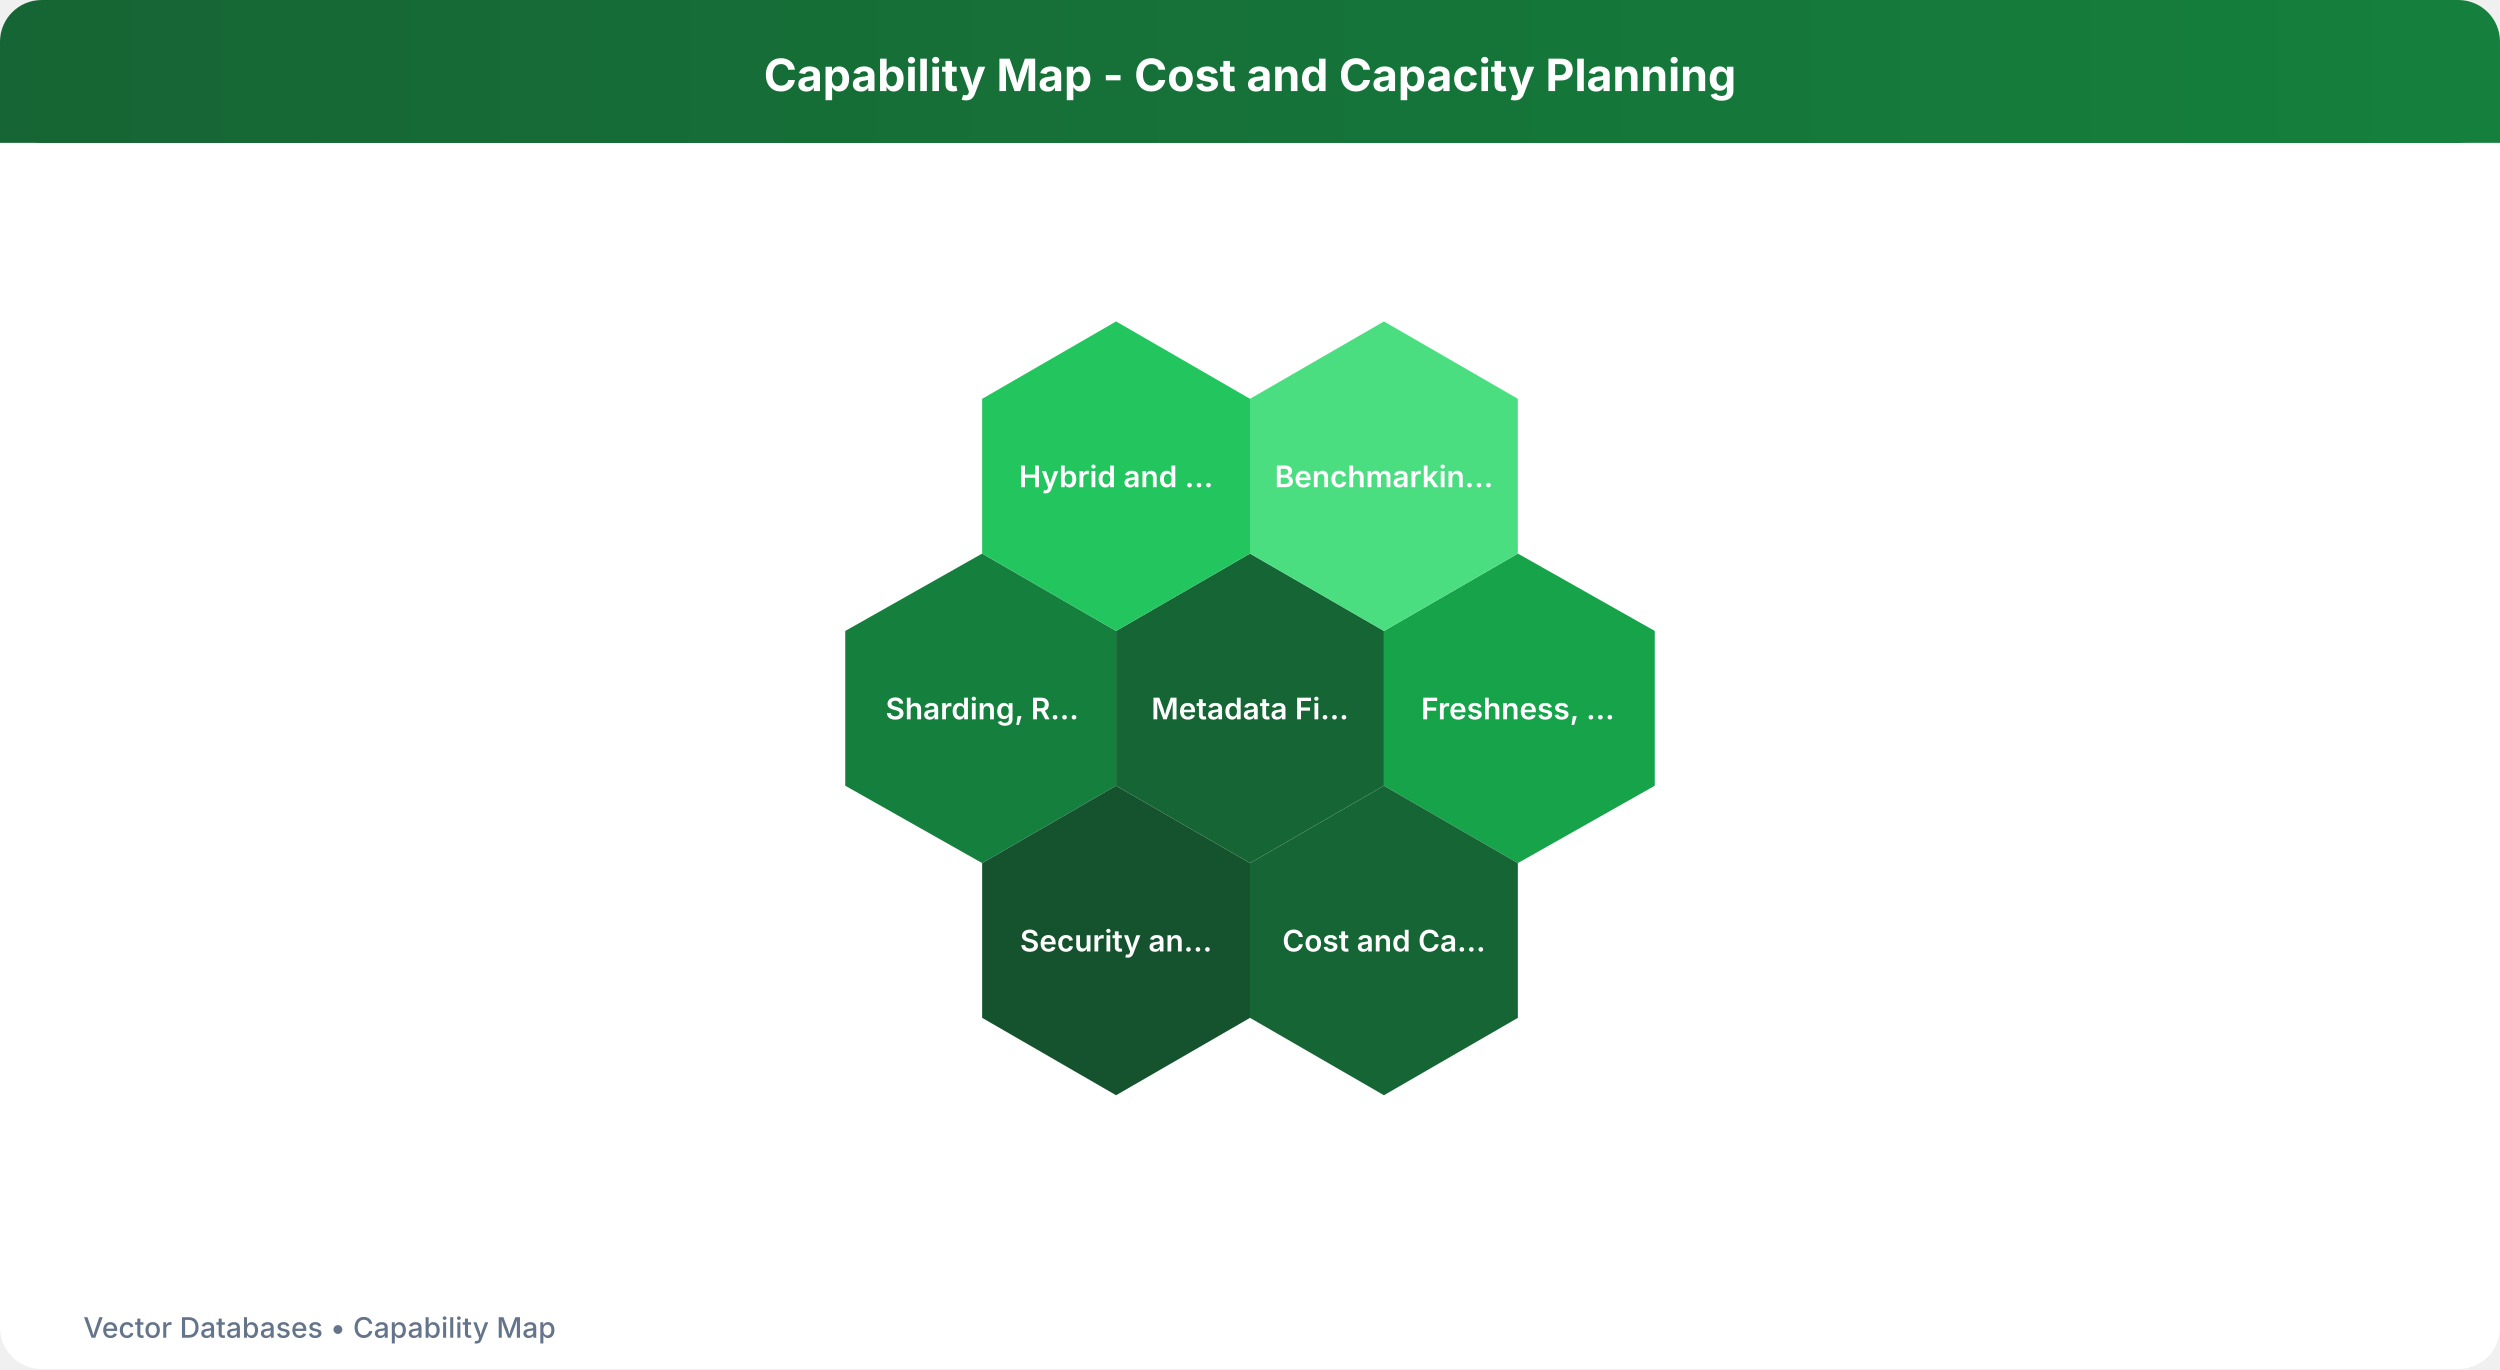
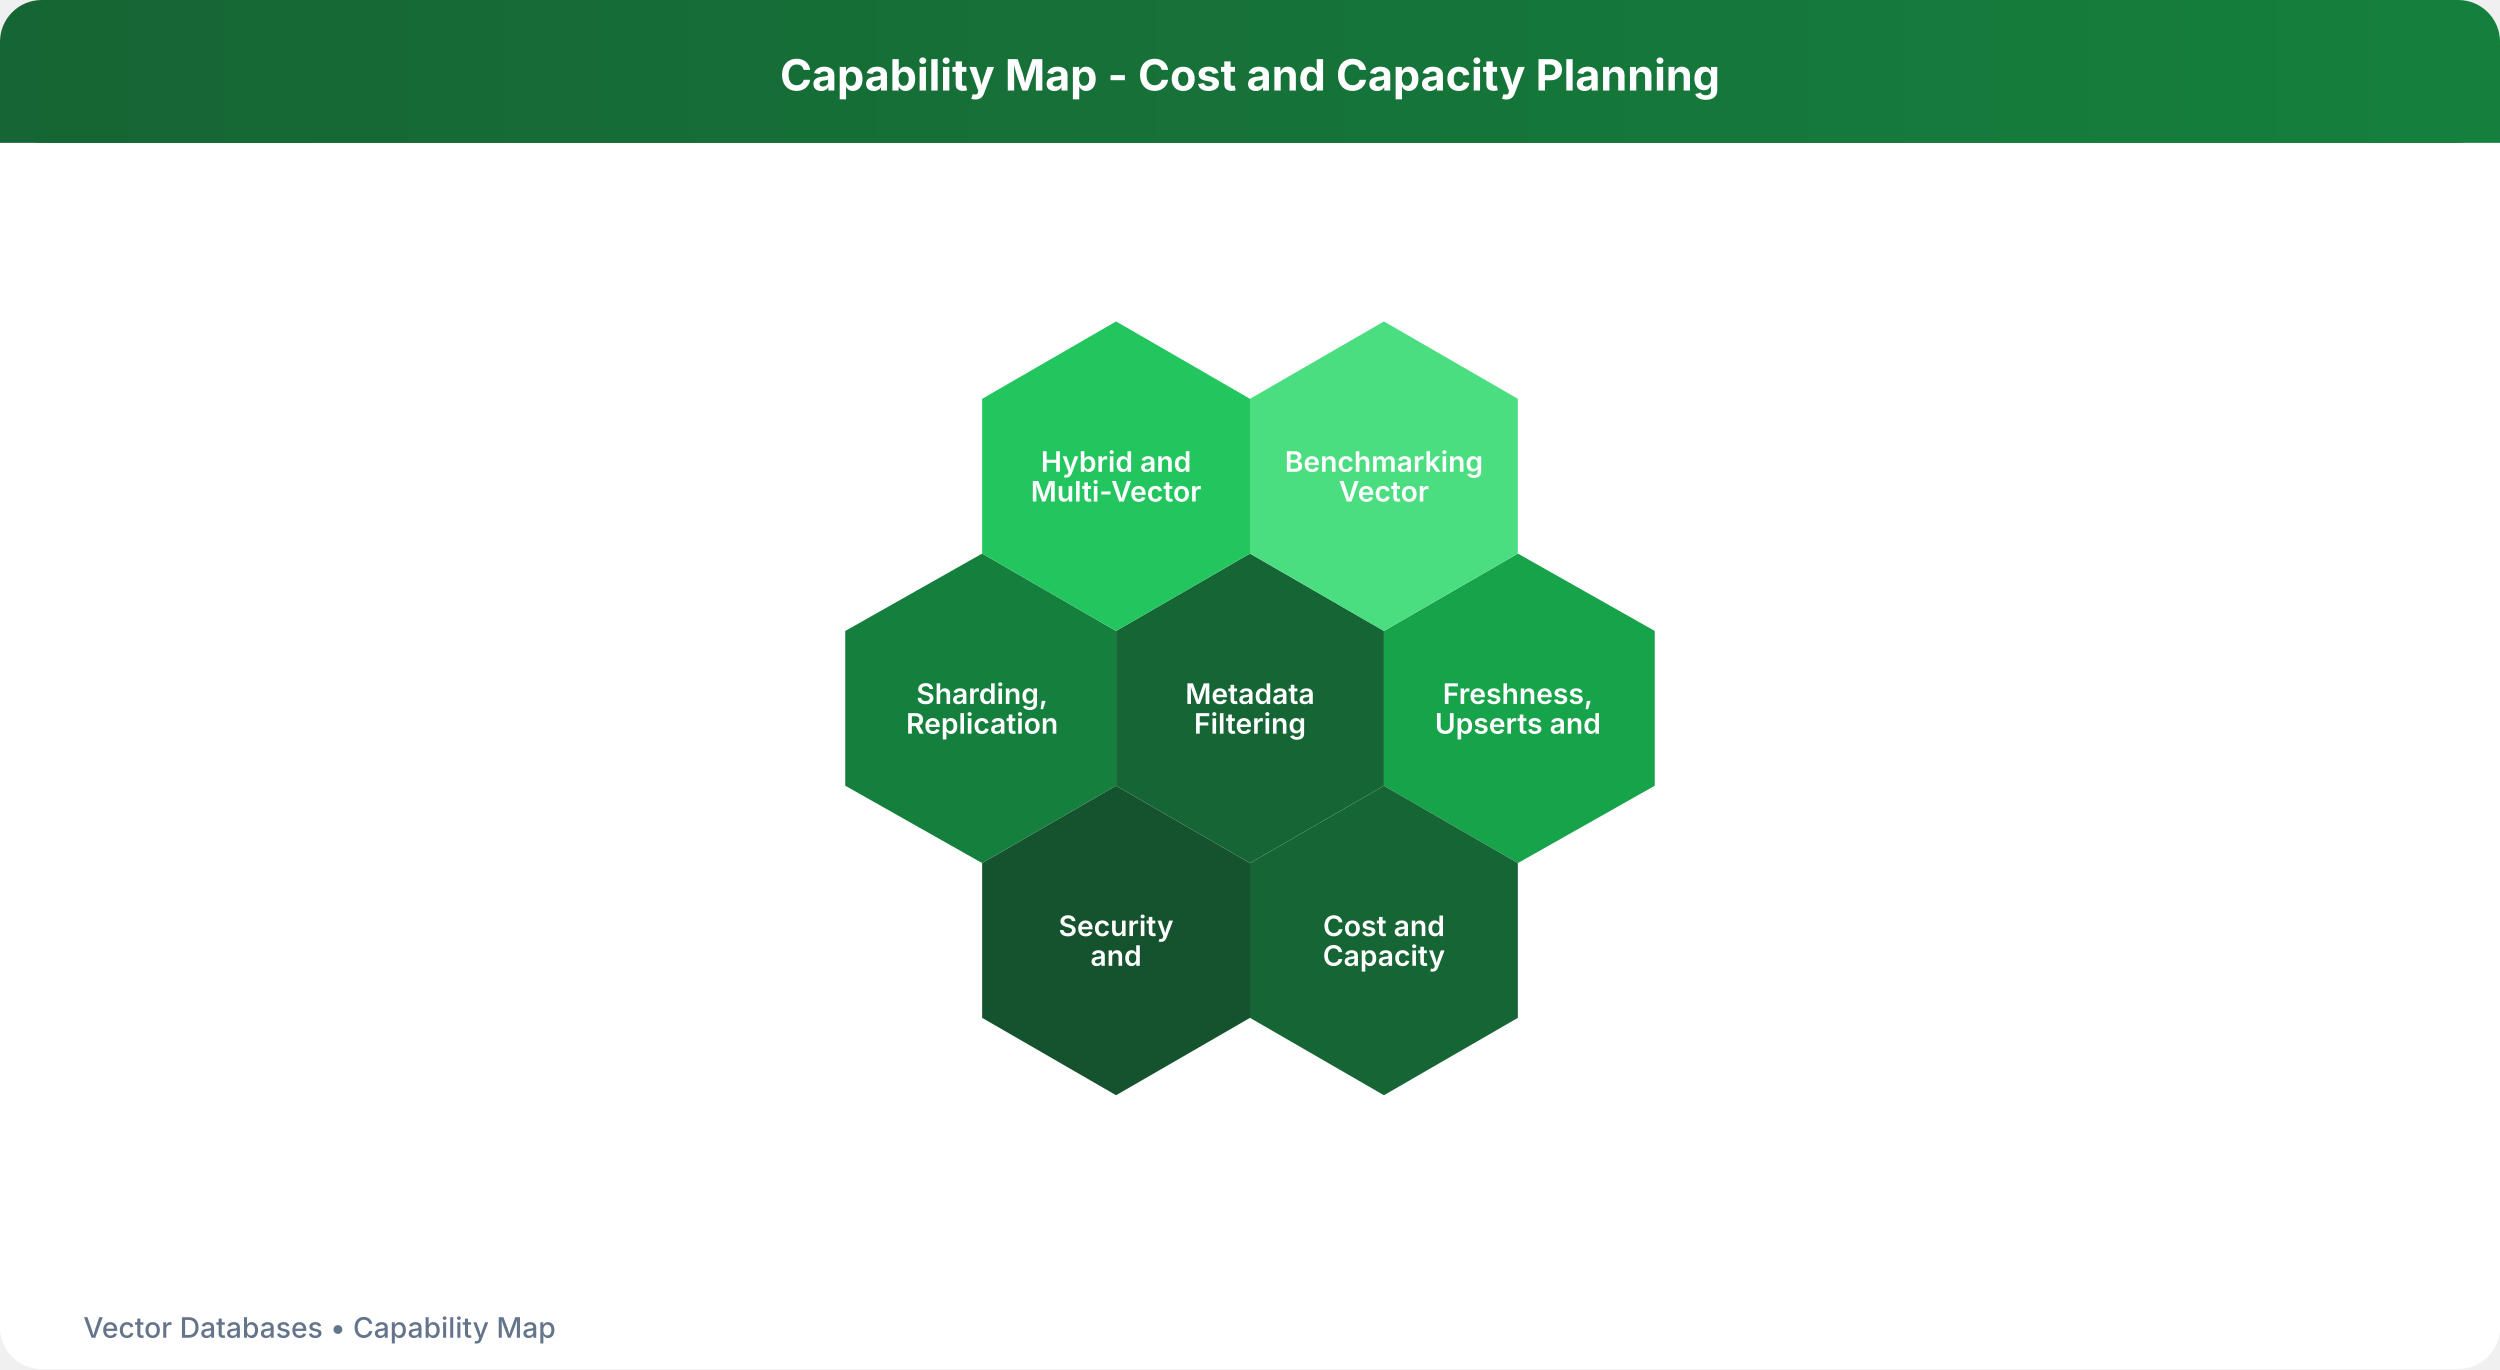
<svg xmlns="http://www.w3.org/2000/svg" width="840" height="460" data-tpl="honeycomb" data-pal="10-1" viewBox="0 0 840 460" font-family="Inter, Segoe UI, Arial, sans-serif">
  <defs>
    <marker id="ar" markerWidth="9" markerHeight="9" refX="7" refY="3" orient="auto">
      <path d="M0,0 L7,3 L0,6 z" fill="#94a3b8" />
    </marker>
    <marker id="arw" markerWidth="9" markerHeight="9" refX="7" refY="3" orient="auto">
      <path d="M0,0 L7,3 L0,6 z" fill="#ffffff" />
    </marker>
    <filter id="sh" x="-20%" y="-20%" width="140%" height="140%">
      <feDropShadow dx="0" dy="2" stdDeviation="3" flood-color="#0f172a" flood-opacity="0.16" />
    </filter>
  </defs>
  <defs>
    <linearGradient id="bn48c907c" x1="0" y1="0" x2="1" y2="0">
      <stop offset="0" stop-color="#166534" />
      <stop offset="1" stop-color="#15803d" />
    </linearGradient>
  </defs>
  <rect width="840" height="460" rx="14" fill="#ffffff" />
  <rect x="0" y="0" width="840" height="48" rx="14" fill="url(#bn48c907c)" />
  <rect x="0" y="32" width="840" height="16" fill="url(#bn48c907c)" />
-   <text x="420" y="25" text-anchor="middle" font-size="15" font-weight="700" fill="#ffffff" dominant-baseline="middle">Capability Map - Cost and Capacity Planning</text>
+   <text x="420" y="25" text-anchor="middle" font-size="14.5" font-weight="700" fill="#ffffff" dominant-baseline="middle">Capability Map - Cost and Capacity Planning</text>
  <polygon points="465,212 465,264 420,290 375,264 375,212 420,186" fill="#166534" />
-   <text x="420" y="238" text-anchor="middle" font-size="10" font-weight="600" fill="#fff" dominant-baseline="middle">Metadata Fi…</text>
+   <text x="420" y="233" text-anchor="middle" font-size="9.5" font-weight="600" fill="#fff" dominant-baseline="middle">Metadata</text>
+   <text x="420" y="243" text-anchor="middle" font-size="9.5" font-weight="600" fill="#fff" dominant-baseline="middle">Filtering</text>
  <polygon points="375,212 375,264 330,290 284,264 284,212 330,186" fill="#15803d" />
-   <text x="330" y="238" text-anchor="middle" font-size="10" font-weight="600" fill="#fff" dominant-baseline="middle">Sharding, R…</text>
+   <text x="330" y="233" text-anchor="middle" font-size="9.5" font-weight="600" fill="#fff" dominant-baseline="middle">Sharding,</text>
+   <text x="330" y="243" text-anchor="middle" font-size="9.5" font-weight="600" fill="#fff" dominant-baseline="middle">Replication</text>
  <polygon points="556,212 556,264 510,290 465,264 465,212 510,186" fill="#16a34a" />
-   <text x="510" y="238" text-anchor="middle" font-size="10" font-weight="600" fill="#fff" dominant-baseline="middle">Freshness, …</text>
+   <text x="510" y="233" text-anchor="middle" font-size="9.5" font-weight="600" fill="#fff" dominant-baseline="middle">Freshness,</text>
+   <text x="510" y="243" text-anchor="middle" font-size="9.5" font-weight="600" fill="#fff" dominant-baseline="middle">Upserts and</text>
  <polygon points="420,134 420,186 375,212 330,186 330,134 375,108" fill="#22c55e" />
-   <text x="375" y="160" text-anchor="middle" font-size="10" font-weight="600" fill="#fff" dominant-baseline="middle">Hybrid and …</text>
+   <text x="375" y="155" text-anchor="middle" font-size="9.5" font-weight="600" fill="#fff" dominant-baseline="middle">Hybrid and</text>
+   <text x="375" y="165" text-anchor="middle" font-size="9.5" font-weight="600" fill="#fff" dominant-baseline="middle">Multi-Vector</text>
  <polygon points="510,134 510,186 465,212 420,186 420,134 465,108" fill="#4ade80" />
-   <text x="465" y="160" text-anchor="middle" font-size="10" font-weight="600" fill="#fff" dominant-baseline="middle">Benchmarkin…</text>
+   <text x="465" y="155" text-anchor="middle" font-size="9.5" font-weight="600" fill="#fff" dominant-baseline="middle">Benchmarking</text>
+   <text x="465" y="165" text-anchor="middle" font-size="9.5" font-weight="600" fill="#fff" dominant-baseline="middle">Vector</text>
  <polygon points="420,290 420,342 375,368 330,342 330,290 375,264" fill="#14532d" />
-   <text x="375" y="316" text-anchor="middle" font-size="10" font-weight="600" fill="#fff" dominant-baseline="middle">Security an…</text>
+   <text x="375" y="311" text-anchor="middle" font-size="9.5" font-weight="600" fill="#fff" dominant-baseline="middle">Security</text>
+   <text x="375" y="321" text-anchor="middle" font-size="9.5" font-weight="600" fill="#fff" dominant-baseline="middle">and</text>
  <polygon points="510,290 510,342 465,368 420,342 420,290 465,264" fill="#166534" />
-   <text x="465" y="316" text-anchor="middle" font-size="10" font-weight="600" fill="#fff" dominant-baseline="middle">Cost and Ca…</text>
+   <text x="465" y="311" text-anchor="middle" font-size="9.5" font-weight="600" fill="#fff" dominant-baseline="middle">Cost and</text>
+   <text x="465" y="321" text-anchor="middle" font-size="9.5" font-weight="600" fill="#fff" dominant-baseline="middle">Capacity</text>
  <text x="28" y="446" text-anchor="start" font-size="9.5" font-weight="500" fill="#64748b" dominant-baseline="middle">Vector Databases  •  Capability Map</text>
</svg>
